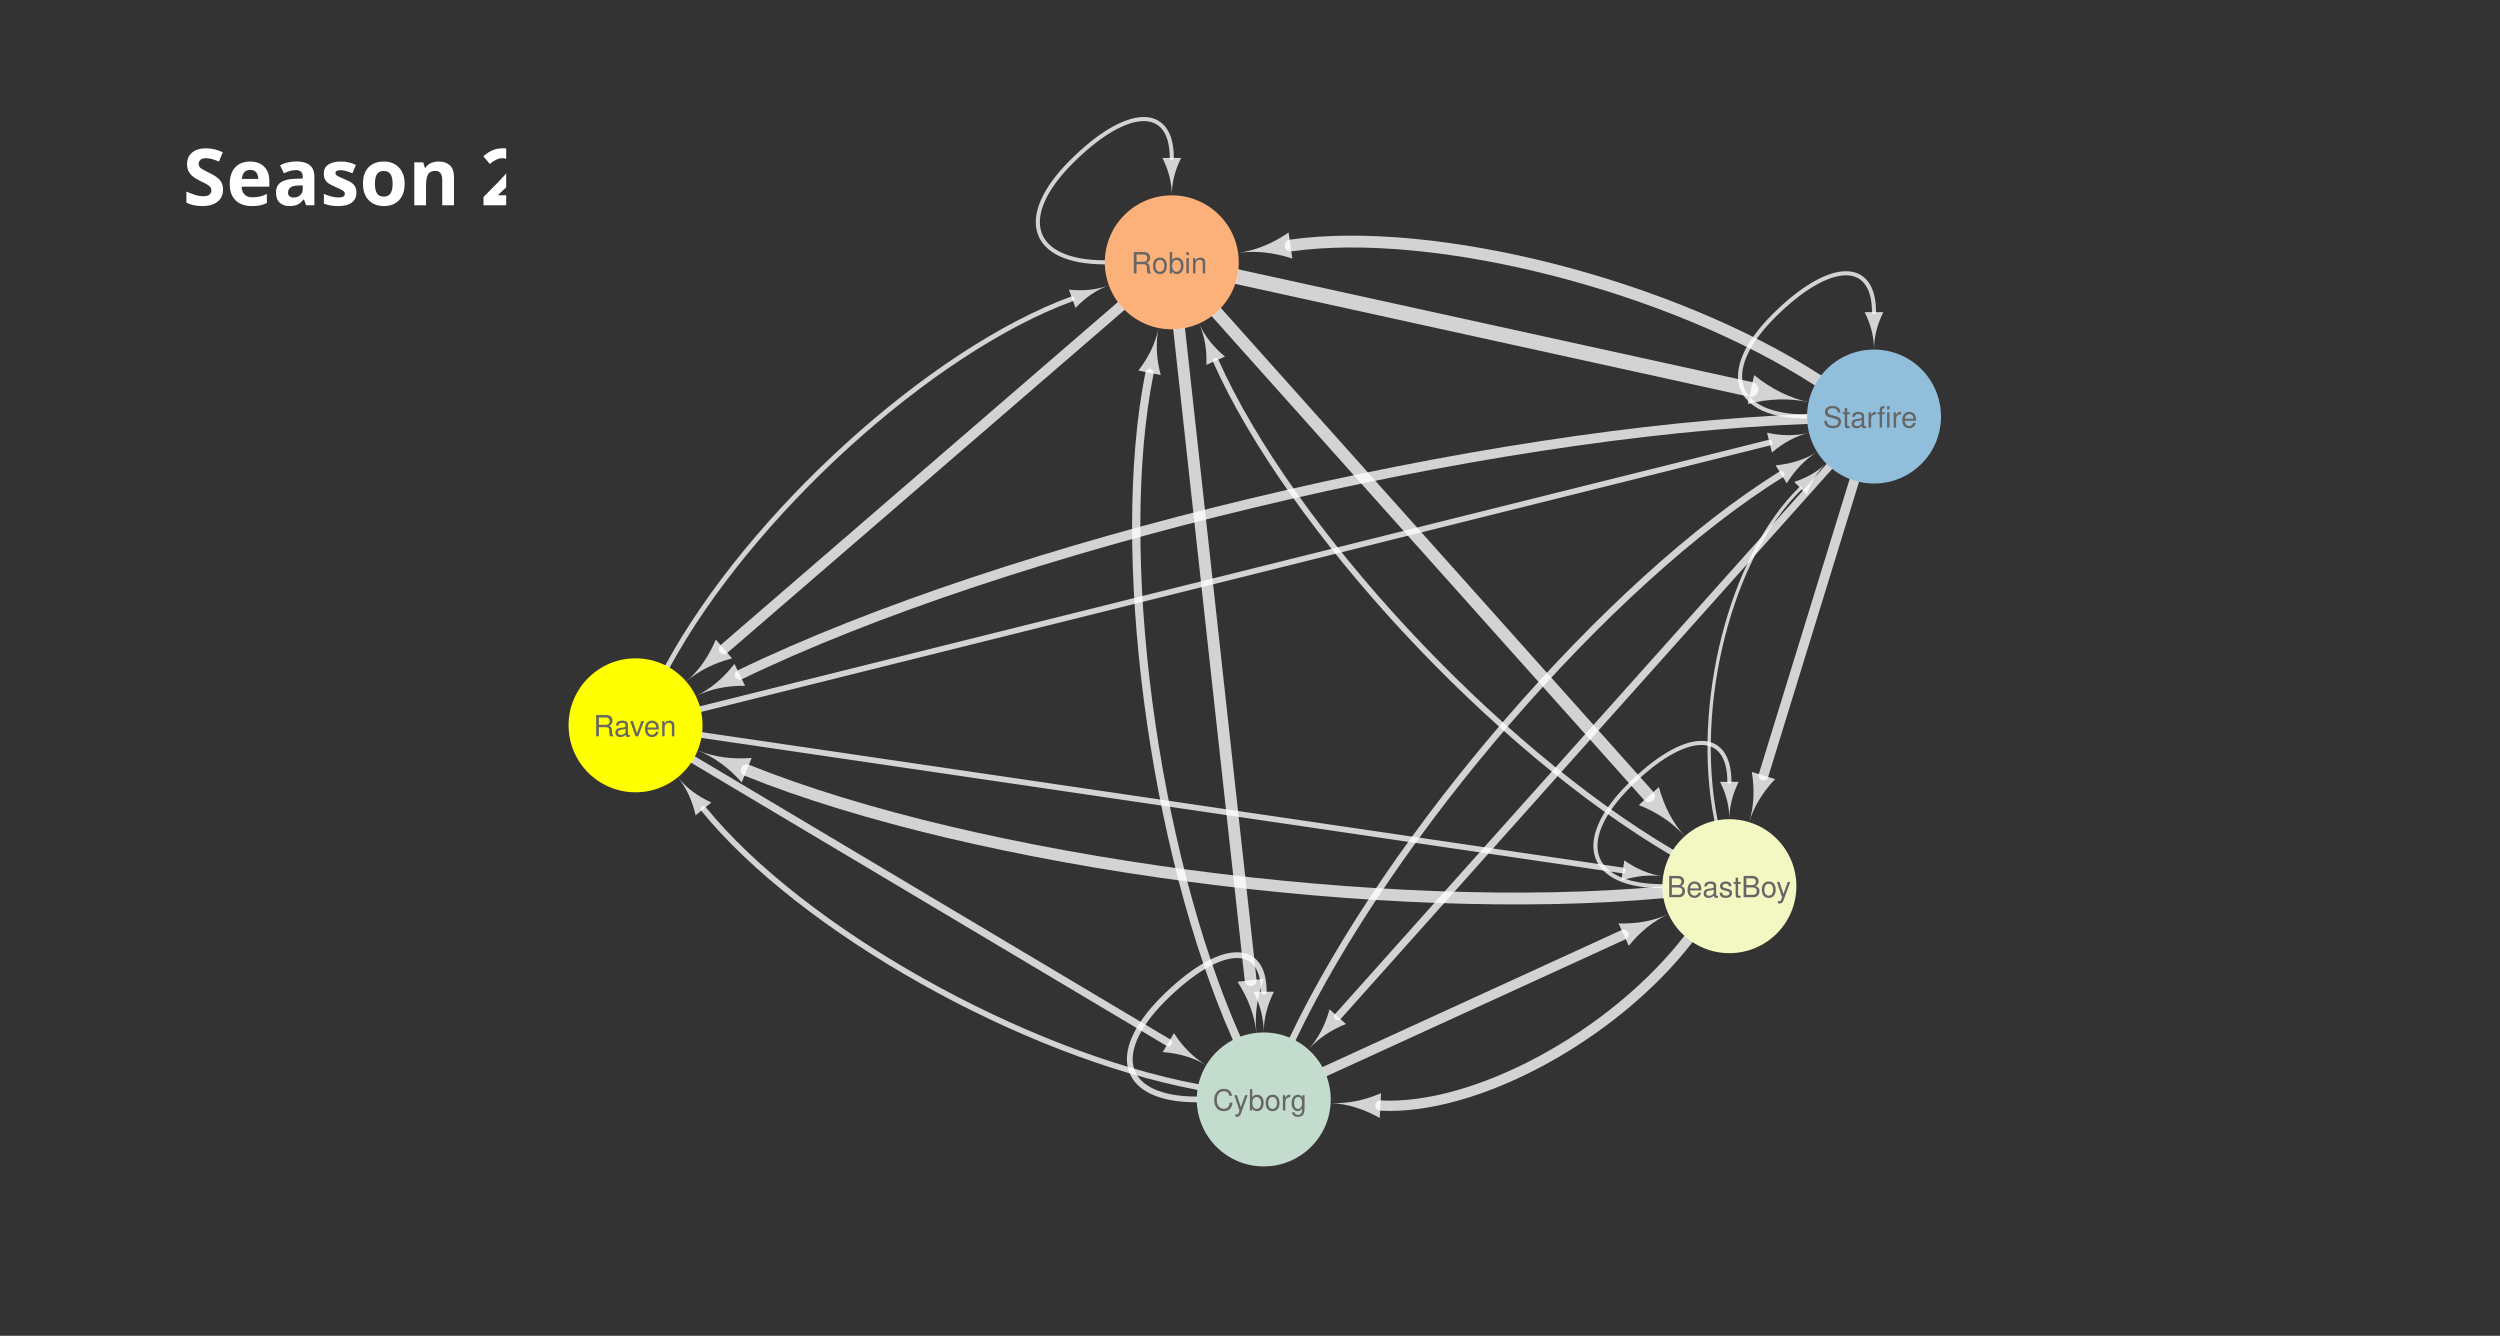
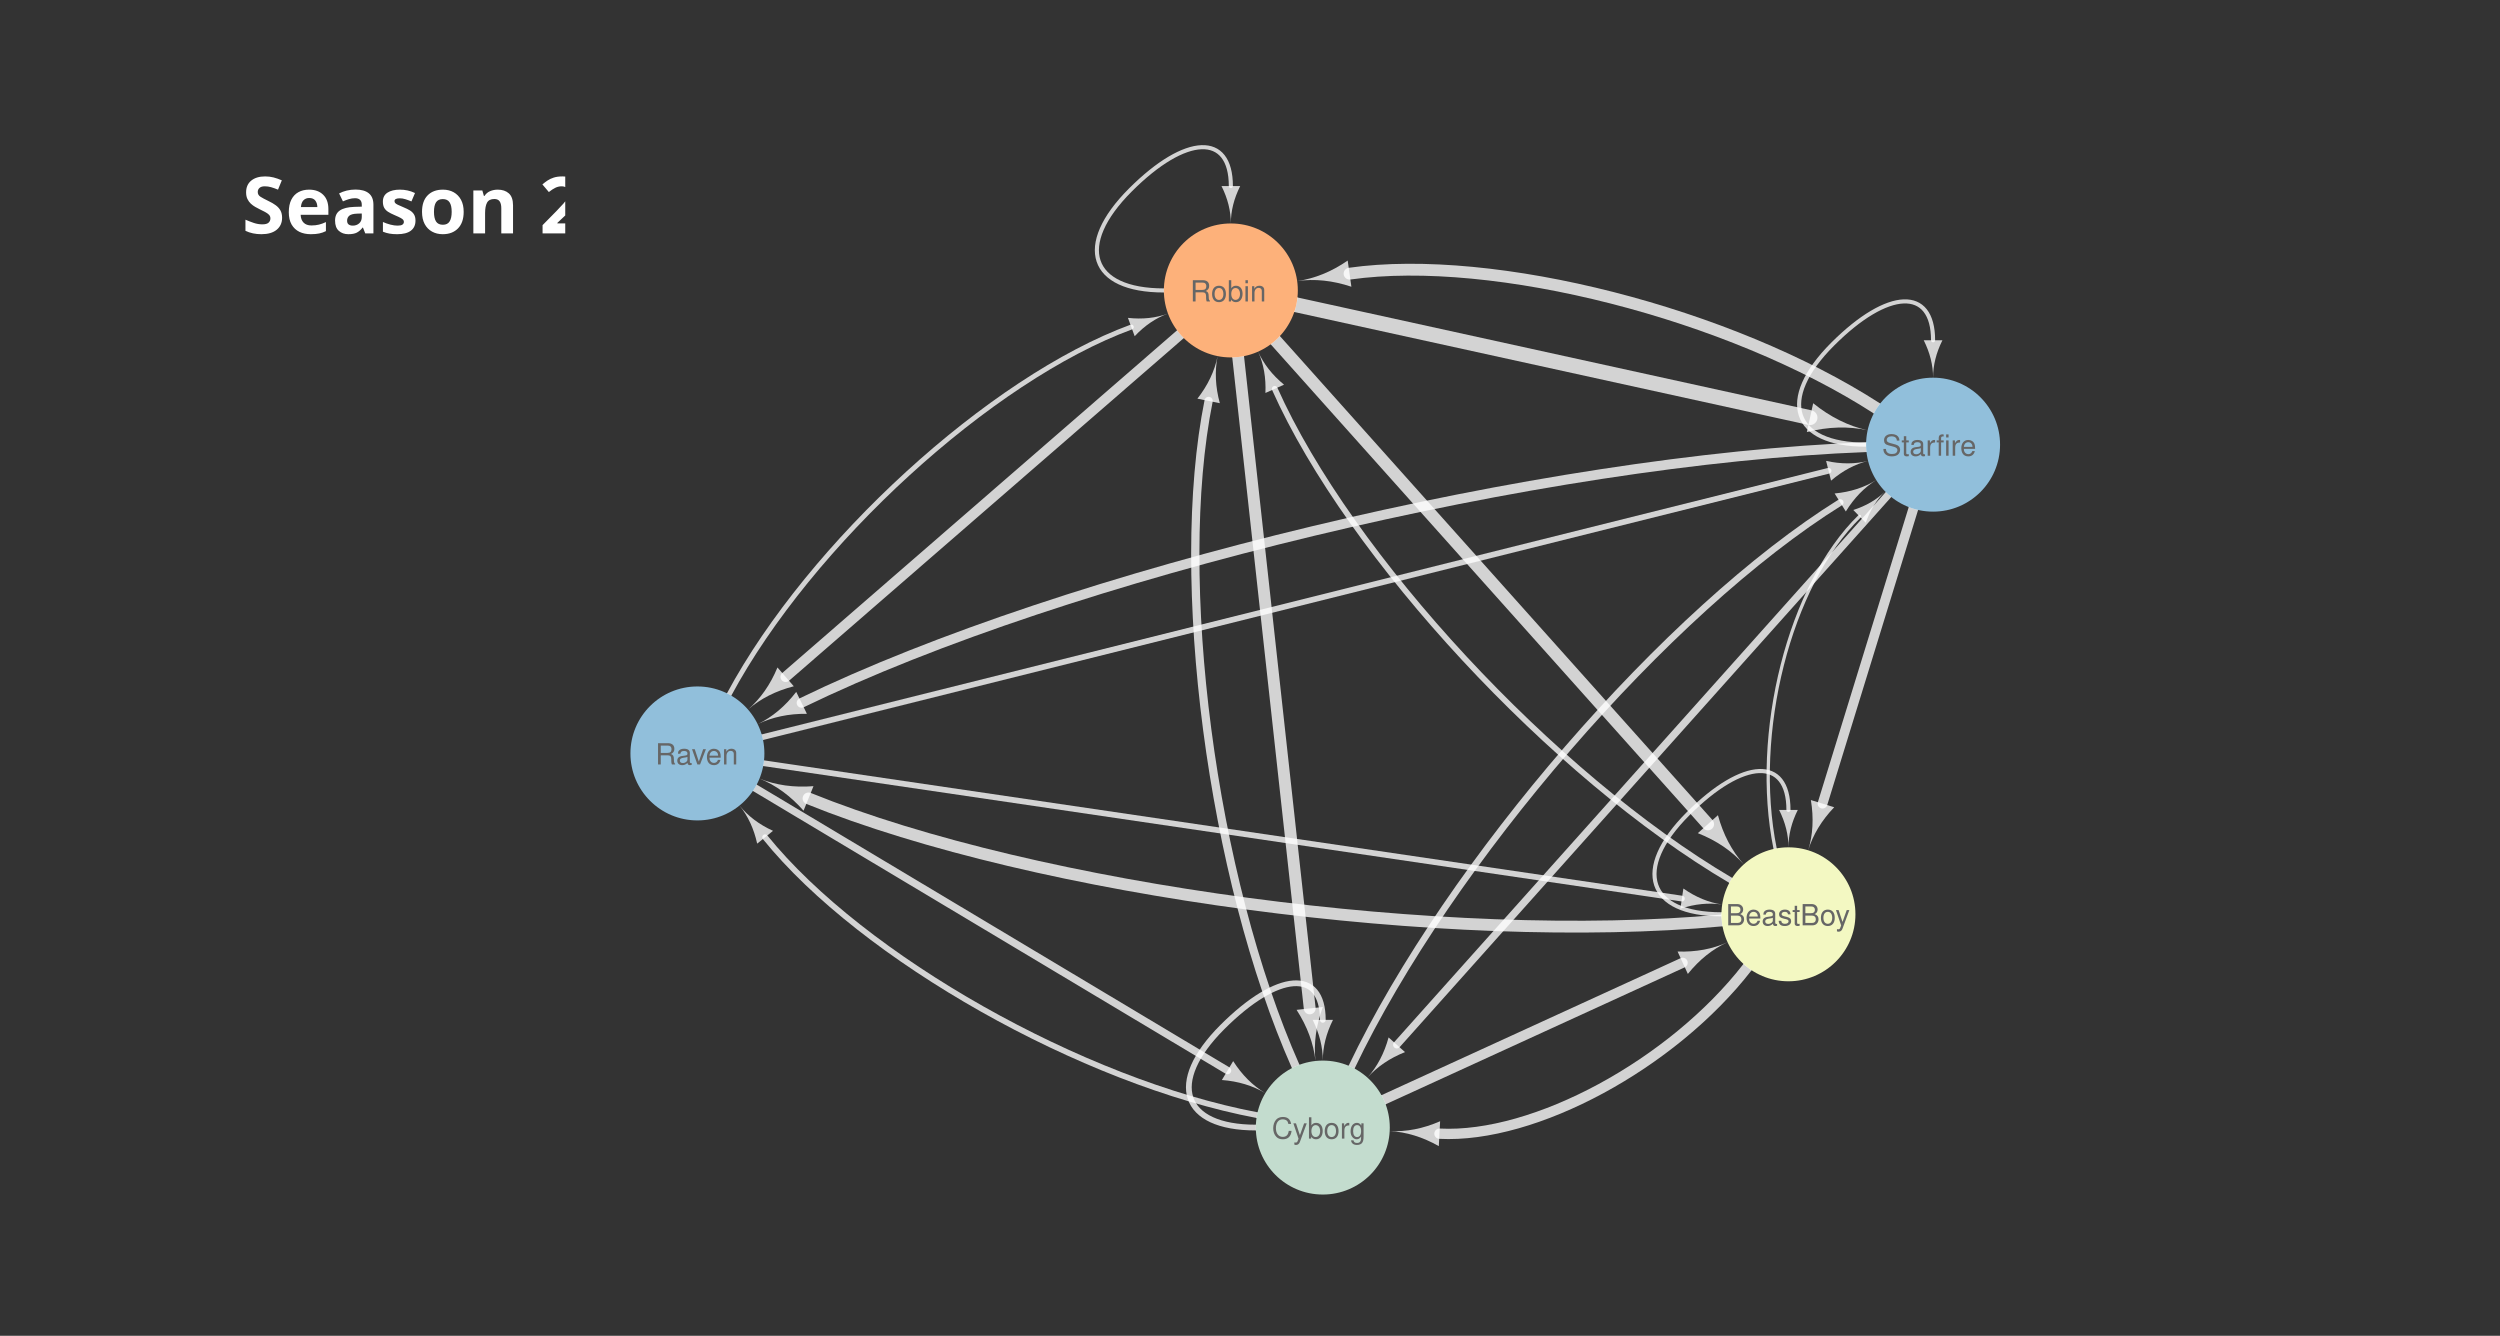
<svg xmlns="http://www.w3.org/2000/svg" version="1.1" baseProfile="full" x="0px" y="0px" width="889px" height="475px" viewBox="0 0 889 475">
  <g stroke-linejoin="miter" stroke-dashoffset="0" stroke-dasharray="none" stroke-width="1" stroke-miterlimit="10" stroke-linecap="square">
    <g fill-opacity="1" fill-rule="nonzero" stroke="none" fill="#333333">
      <path d="M 0 0 L 889 0 L 889 475 L 0 475 L 0 0 z" />
    </g>
-     <g transform="matrix(0.8661003, 0, 0, 0.8661003, 467.921, 201.9746)">
+     <g transform="matrix(0.8661003, 0, 0, 0.8661003, 488.921, 211.9746)">
      <g stroke-linejoin="round" stroke-width="2.364" stroke-linecap="round" fill="none" stroke-opacity="0.784" stroke="#ffffff">
-         <path d="M -48.421 213.122 C -120.262 199.61 -211.151 148.48 -251.428 98.921" />
-       </g>
-     </g>
-     <g transform="matrix(2.011871, 0.3783918, -0.3783918, 2.011871, 425.9836, 386.5594)">
-       <g fill-opacity="0.784" fill-rule="nonzero" stroke="none" fill="#ffffff">
-         <path d="M -0 0.5 C 0.276 0.5 0.5 0.276 0.5 0 C 0.5 -0.276 0.276 -0.5 0 -0.5 z" />
-       </g>
-     </g>
-     <g transform="matrix(-4.568513, -5.621438, 5.621438, -4.568513, 241.0217, 276.4069)">
-       <g fill-opacity="0.784" fill-rule="nonzero" stroke="none" fill="#ffffff">
-         <path d="M -2 -0.5 Q -1 0 0 0 Q -1 0 -2 0.5 z" />
-       </g>
-     </g>
-     <g transform="matrix(0.8661003, 0, 0, 0.8661003, 467.921, 201.9746)">
+         <path d="M -48.416 213.097 C -119.993 199.568 -210.414 148.488 -250.378 99.005" />
+       </g>
+     </g>
+     <g transform="matrix(2.011528, 0.3802114, -0.3802114, 2.011528, 446.9876, 396.5383)">
+       <g fill-opacity="0.784" fill-rule="nonzero" stroke="none" fill="#ffffff">
+         <path d="M -0 0.5 C 0.276 0.5 0.5 0.276 0.5 0 C 0.5 -0.276 0.276 -0.5 0 -0.5 z" />
+       </g>
+     </g>
+     <g transform="matrix(-4.551377, -5.635321, 5.635321, -4.551377, 262.9654, 286.4526)">
+       <g fill-opacity="0.784" fill-rule="nonzero" stroke="none" fill="#ffffff">
+         <path d="M -2 -0.5 Q -1 0 0 0 Q -1 0 -2 0.5 z" />
+       </g>
+     </g>
+     <g transform="matrix(0.8661003, 0, 0, 0.8661003, 488.921, 211.9746)">
      <g stroke-linejoin="round" stroke-width="4.126" stroke-linecap="round" fill="none" stroke-opacity="0.784" stroke="#ffffff">
        <path d="M 3.608 206.754 L 126.373 150.529" />
      </g>
    </g>
-     <g transform="matrix(-3.248724, 1.487874, -1.487874, -3.248724, 471.0456, 381.0443)">
-       <g fill-opacity="0.784" fill-rule="nonzero" stroke="none" fill="#ffffff">
-         <path d="M -0 0.5 C 0.276 0.5 0.5 0.276 0.5 0 C 0.5 -0.276 0.276 -0.5 0 -0.5 z" />
-       </g>
-     </g>
-     <g transform="matrix(7.97339, -3.651712, 3.651712, 7.97339, 593.3196, 325.0444)">
-       <g fill-opacity="0.784" fill-rule="nonzero" stroke="none" fill="#ffffff">
-         <path d="M -2 -0.5 Q -1 0 0 0 Q -1 0 -2 0.5 z" />
-       </g>
-     </g>
-     <g transform="matrix(0.8661003, 0, 0, 0.8661003, 467.921, 201.9746)">
+     <g transform="matrix(-3.248724, 1.487874, -1.487874, -3.248724, 492.0456, 391.0443)">
+       <g fill-opacity="0.784" fill-rule="nonzero" stroke="none" fill="#ffffff">
+         <path d="M -0 0.5 C 0.276 0.5 0.5 0.276 0.5 0 C 0.5 -0.276 0.276 -0.5 0 -0.5 z" />
+       </g>
+     </g>
+     <g transform="matrix(7.97339, -3.651712, 3.651712, 7.97339, 614.3196, 335.0444)">
+       <g fill-opacity="0.784" fill-rule="nonzero" stroke="none" fill="#ffffff">
+         <path d="M -2 -0.5 Q -1 0 0 0 Q -1 0 -2 0.5 z" />
+       </g>
+     </g>
+     <g transform="matrix(0.8661003, 0, 0, 0.8661003, 488.921, 211.9746)">
      <g stroke-linejoin="round" stroke-width="2.364" stroke-linecap="round" fill="none" stroke-opacity="0.784" stroke="#ffffff">
        <path d="M -48.895 218.205 C -79.27 218.205 -85.427 199.737 -62.645 176.955 C -39.863 154.173 -21.395 152.84 -21.395 173.978" />
      </g>
    </g>
-     <g transform="matrix(2.047146, 0, 0, 2.047146, 425.5732, 390.9619)">
-       <g fill-opacity="0.784" fill-rule="nonzero" stroke="none" fill="#ffffff">
-         <path d="M -0 0.5 C 0.276 0.5 0.5 0.276 0.5 0 C 0.5 -0.276 0.276 -0.5 0 -0.5 z" />
-       </g>
-     </g>
-     <g transform="matrix(0, 7.243747, -7.243747, 0, 449.3909, 367.1441)">
-       <g fill-opacity="0.784" fill-rule="nonzero" stroke="none" fill="#ffffff">
-         <path d="M -2 -0.5 Q -1 0 0 0 Q -1 0 -2 0.5 z" />
-       </g>
-     </g>
-     <g transform="matrix(0.8661003, 0, 0, 0.8661003, 467.921, 201.9746)">
+     <g transform="matrix(2.047146, 0, 0, 2.047146, 446.5732, 400.9619)">
+       <g fill-opacity="0.784" fill-rule="nonzero" stroke="none" fill="#ffffff">
+         <path d="M -0 0.5 C 0.276 0.5 0.5 0.276 0.5 0 C 0.5 -0.276 0.276 -0.5 0 -0.5 z" />
+       </g>
+     </g>
+     <g transform="matrix(0, 7.243747, -7.243747, 0, 470.3909, 377.1441)">
+       <g fill-opacity="0.784" fill-rule="nonzero" stroke="none" fill="#ffffff">
+         <path d="M -2 -0.5 Q -1 0 0 0 Q -1 0 -2 0.5 z" />
+       </g>
+     </g>
+     <g transform="matrix(0.8661003, 0, 0, 0.8661003, 488.921, 211.9746)">
      <g stroke-linejoin="round" stroke-width="2.705" stroke-linecap="round" fill="none" stroke-opacity="0.784" stroke="#ffffff">
        <path d="M -9.565 193.379 C 30.443 109.424 120.259 5.633 191.044 -38.442" />
      </g>
    </g>
-     <g transform="matrix(-1.007667, 2.114588, -2.114588, -1.007667, 459.6369, 369.4606)">
-       <g fill-opacity="0.784" fill-rule="nonzero" stroke="none" fill="#ffffff">
-         <path d="M -0 0.5 C 0.276 0.5 0.5 0.276 0.5 0 C 0.5 -0.276 0.276 -0.5 0 -0.5 z" />
-       </g>
-     </g>
-     <g transform="matrix(6.399778, -3.98491, 3.98491, 6.399778, 646.184, 160.7099)">
-       <g fill-opacity="0.784" fill-rule="nonzero" stroke="none" fill="#ffffff">
-         <path d="M -2 -0.5 Q -1 0 0 0 Q -1 0 -2 0.5 z" />
-       </g>
-     </g>
-     <g transform="matrix(0.8661003, 0, 0, 0.8661003, 467.921, 201.9746)">
+     <g transform="matrix(-1.007667, 2.114588, -2.114588, -1.007667, 480.6369, 379.4606)">
+       <g fill-opacity="0.784" fill-rule="nonzero" stroke="none" fill="#ffffff">
+         <path d="M -0 0.5 C 0.276 0.5 0.5 0.276 0.5 0 C 0.5 -0.276 0.276 -0.5 0 -0.5 z" />
+       </g>
+     </g>
+     <g transform="matrix(6.399778, -3.98491, 3.98491, 6.399778, 667.184, 170.7099)">
+       <g fill-opacity="0.784" fill-rule="nonzero" stroke="none" fill="#ffffff">
+         <path d="M -2 -0.5 Q -1 0 0 0 Q -1 0 -2 0.5 z" />
+       </g>
+     </g>
+     <g transform="matrix(0.8661003, 0, 0, 0.8661003, 488.921, 211.9746)">
      <g stroke-linejoin="round" stroke-width="3.386" stroke-linecap="round" fill="none" stroke-opacity="0.784" stroke="#ffffff">
        <path d="M -32.543 193.066 C -67.006 115.356 -83.007 -6.959 -68.281 -80.133" />
      </g>
    </g>
-     <g transform="matrix(1.189025, 2.681101, -2.681101, 1.189025, 439.7351, 369.1892)">
-       <g fill-opacity="0.784" fill-rule="nonzero" stroke="none" fill="#ffffff">
-         <path d="M -0 0.5 C 0.276 0.5 0.5 0.276 0.5 0 C 0.5 -0.276 0.276 -0.5 0 -0.5 z" />
-       </g>
-     </g>
-     <g transform="matrix(1.603876, -7.969748, 7.969748, 1.603876, 411.9908, 116.6318)">
-       <g fill-opacity="0.784" fill-rule="nonzero" stroke="none" fill="#ffffff">
-         <path d="M -2 -0.5 Q -1 0 0 0 Q -1 0 -2 0.5 z" />
-       </g>
-     </g>
-     <g transform="matrix(0.8661003, 0, 0, 0.8661003, 467.921, 201.9746)">
+     <g transform="matrix(1.189025, 2.681101, -2.681101, 1.189025, 460.7351, 379.1892)">
+       <g fill-opacity="0.784" fill-rule="nonzero" stroke="none" fill="#ffffff">
+         <path d="M -0 0.5 C 0.276 0.5 0.5 0.276 0.5 0 C 0.5 -0.276 0.276 -0.5 0 -0.5 z" />
+       </g>
+     </g>
+     <g transform="matrix(1.603876, -7.969748, 7.969748, 1.603876, 432.9908, 126.6318)">
+       <g fill-opacity="0.784" fill-rule="nonzero" stroke="none" fill="#ffffff">
+         <path d="M -2 -0.5 Q -1 0 0 0 Q -1 0 -2 0.5 z" />
+       </g>
+     </g>
+     <g transform="matrix(0.8661003, 0, 0, 0.8661003, 488.921, 211.9746)">
      <g stroke-linejoin="round" stroke-width="4.23" stroke-linecap="round" fill="none" stroke-opacity="0.784" stroke="#ffffff">
        <path d="M 152.941 152.381 C 122.1 192.173 65.49 222.77 26.5 220.721" />
      </g>
    </g>
-     <g transform="matrix(2.244539, -2.895922, 2.895922, 2.244539, 600.3834, 333.9521)">
-       <g fill-opacity="0.784" fill-rule="nonzero" stroke="none" fill="#ffffff">
-         <path d="M -0 0.5 C 0.276 0.5 0.5 0.276 0.5 0 C 0.5 -0.276 0.276 -0.5 0 -0.5 z" />
-       </g>
-     </g>
-     <g transform="matrix(-8.84832, -0.4648813, 0.4648813, -8.84832, 473.1759, 392.2115)">
-       <g fill-opacity="0.784" fill-rule="nonzero" stroke="none" fill="#ffffff">
-         <path d="M -2 -0.5 Q -1 0 0 0 Q -1 0 -2 0.5 z" />
-       </g>
-     </g>
-     <g transform="matrix(0.8661003, 0, 0, 0.8661003, 467.921, 201.9746)">
+     <g transform="matrix(2.244539, -2.895922, 2.895922, 2.244539, 621.3834, 343.9521)">
+       <g fill-opacity="0.784" fill-rule="nonzero" stroke="none" fill="#ffffff">
+         <path d="M -0 0.5 C 0.276 0.5 0.5 0.276 0.5 0 C 0.5 -0.276 0.276 -0.5 0 -0.5 z" />
+       </g>
+     </g>
+     <g transform="matrix(-8.84832, -0.4648813, 0.4648813, -8.84832, 494.1759, 402.2115)">
+       <g fill-opacity="0.784" fill-rule="nonzero" stroke="none" fill="#ffffff">
+         <path d="M -2 -0.5 Q -1 0 0 0 Q -1 0 -2 0.5 z" />
+       </g>
+     </g>
+     <g transform="matrix(0.8661003, 0, 0, 0.8661003, 488.921, 211.9746)">
      <g stroke-linejoin="round" stroke-width="3.045" stroke-linecap="round" fill="none" stroke-opacity="0.784" stroke="#ffffff">
        <path d="M 210.843 -41.675 L 8.984 184.21" />
      </g>
    </g>
-     <g transform="matrix(1.757581, -1.966776, 1.966776, 1.757581, 650.5319, 165.8802)">
-       <g fill-opacity="0.784" fill-rule="nonzero" stroke="none" fill="#ffffff">
-         <path d="M -0 0.5 C 0.276 0.5 0.5 0.276 0.5 0 C 0.5 -0.276 0.276 -0.5 0 -0.5 z" />
-       </g>
-     </g>
-     <g transform="matrix(-5.220278, 5.841617, -5.841617, -5.220278, 465.2616, 373.2022)">
-       <g fill-opacity="0.784" fill-rule="nonzero" stroke="none" fill="#ffffff">
-         <path d="M -2 -0.5 Q -1 0 0 0 Q -1 0 -2 0.5 z" />
-       </g>
-     </g>
-     <g transform="matrix(0.8661003, 0, 0, 0.8661003, 467.921, 201.9746)">
+     <g transform="matrix(1.757581, -1.966776, 1.966776, 1.757581, 671.5319, 175.8802)">
+       <g fill-opacity="0.784" fill-rule="nonzero" stroke="none" fill="#ffffff">
+         <path d="M -0 0.5 C 0.276 0.5 0.5 0.276 0.5 0 C 0.5 -0.276 0.276 -0.5 0 -0.5 z" />
+       </g>
+     </g>
+     <g transform="matrix(-5.220278, 5.841617, -5.841617, -5.220278, 486.2616, 383.2022)">
+       <g fill-opacity="0.784" fill-rule="nonzero" stroke="none" fill="#ffffff">
+         <path d="M -2 -0.5 Q -1 0 0 0 Q -1 0 -2 0.5 z" />
+       </g>
+     </g>
+     <g transform="matrix(0.8661003, 0, 0, 0.8661003, 488.921, 211.9746)">
      <g stroke-linejoin="round" stroke-width="3.045" stroke-linecap="round" fill="none" stroke-opacity="0.784" stroke="#ffffff">
-         <path d="M -255.694 78.67 L -60.566 194.877" />
-       </g>
-     </g>
-     <g transform="matrix(-2.266227, -1.349634, 1.349634, -2.266227, 246.464, 270.1104)">
-       <g fill-opacity="0.784" fill-rule="nonzero" stroke="none" fill="#ffffff">
-         <path d="M -0 0.5 C 0.276 0.5 0.5 0.276 0.5 0 C 0.5 -0.276 0.276 -0.5 0 -0.5 z" />
-       </g>
-     </g>
-     <g transform="matrix(6.731033, 4.008613, -4.008613, 6.731033, 428.9272, 378.7749)">
-       <g fill-opacity="0.784" fill-rule="nonzero" stroke="none" fill="#ffffff">
-         <path d="M -2 -0.5 Q -1 0 0 0 Q -1 0 -2 0.5 z" />
-       </g>
-     </g>
-     <g transform="matrix(0.8661003, 0, 0, 0.8661003, 467.921, 201.9746)">
+         <path d="M -254.568 78.716 L -60.519 194.8" />
+       </g>
+     </g>
+     <g transform="matrix(-2.263558, -1.354106, 1.354106, -2.263558, 268.4399, 280.1507)">
+       <g fill-opacity="0.784" fill-rule="nonzero" stroke="none" fill="#ffffff">
+         <path d="M -0 0.5 C 0.276 0.5 0.5 0.276 0.5 0 C 0.5 -0.276 0.276 -0.5 0 -0.5 z" />
+       </g>
+     </g>
+     <g transform="matrix(6.723105, 4.021896, -4.021896, 6.723105, 449.9513, 388.7345)">
+       <g fill-opacity="0.784" fill-rule="nonzero" stroke="none" fill="#ffffff">
+         <path d="M -2 -0.5 Q -1 0 0 0 Q -1 0 -2 0.5 z" />
+       </g>
+     </g>
+     <g transform="matrix(0.8661003, 0, 0, 0.8661003, 488.921, 211.9746)">
      <g stroke-linejoin="round" stroke-width="4.859" stroke-linecap="round" fill="none" stroke-opacity="0.784" stroke="#ffffff">
        <path d="M -56.149 -98.161 L -26.769 169.282" />
      </g>
    </g>
-     <g transform="matrix(-0.4595054, -4.182905, 4.182905, -0.4595054, 419.2907, 116.9575)">
-       <g fill-opacity="0.784" fill-rule="nonzero" stroke="none" fill="#ffffff">
-         <path d="M -0 0.5 C 0.276 0.5 0.5 0.276 0.5 0 C 0.5 -0.276 0.276 -0.5 0 -0.5 z" />
-       </g>
-     </g>
-     <g transform="matrix(1.026955, 9.348432, -9.348432, 1.026955, 446.7901, 367.2866)">
-       <g fill-opacity="0.784" fill-rule="nonzero" stroke="none" fill="#ffffff">
-         <path d="M -2 -0.5 Q -1 0 0 0 Q -1 0 -2 0.5 z" />
-       </g>
-     </g>
-     <g transform="matrix(0.8661003, 0, 0, 0.8661003, 467.921, 201.9746)">
+     <g transform="matrix(-0.4595054, -4.182905, 4.182905, -0.4595054, 440.2907, 126.9575)">
+       <g fill-opacity="0.784" fill-rule="nonzero" stroke="none" fill="#ffffff">
+         <path d="M -0 0.5 C 0.276 0.5 0.5 0.276 0.5 0 C 0.5 -0.276 0.276 -0.5 0 -0.5 z" />
+       </g>
+     </g>
+     <g transform="matrix(1.026955, 9.348432, -9.348432, 1.026955, 467.7901, 377.2866)">
+       <g fill-opacity="0.784" fill-rule="nonzero" stroke="none" fill="#ffffff">
+         <path d="M -2 -0.5 Q -1 0 0 0 Q -1 0 -2 0.5 z" />
+       </g>
+     </g>
+     <g transform="matrix(0.8661003, 0, 0, 0.8661003, 488.921, 211.9746)">
      <g stroke-linejoin="round" stroke-width="1.682" stroke-linecap="round" fill="none" stroke-opacity="0.784" stroke="#ffffff">
        <path d="M 201.667 -62.18 C 171.291 -62.18 165.135 -80.648 187.917 -103.43 C 210.699 -126.212 229.167 -126.934 229.167 -105.044" />
      </g>
    </g>
-     <g transform="matrix(1.456623, 0, 0, 1.456623, 642.5849, 148.1205)">
-       <g fill-opacity="0.784" fill-rule="nonzero" stroke="none" fill="#ffffff">
-         <path d="M -0 0.5 C 0.276 0.5 0.5 0.276 0.5 0 C 0.5 -0.276 0.276 -0.5 0 -0.5 z" />
-       </g>
-     </g>
-     <g transform="matrix(0, 6.653225, -6.653225, 0, 666.4026, 124.3028)">
-       <g fill-opacity="0.784" fill-rule="nonzero" stroke="none" fill="#ffffff">
-         <path d="M -2 -0.5 Q -1 0 0 0 Q -1 0 -2 0.5 z" />
-       </g>
-     </g>
-     <g transform="matrix(0.8661003, 0, 0, 0.8661003, 467.921, 201.9746)">
+     <g transform="matrix(1.456623, 0, 0, 1.456623, 663.5849, 158.1205)">
+       <g fill-opacity="0.784" fill-rule="nonzero" stroke="none" fill="#ffffff">
+         <path d="M -0 0.5 C 0.276 0.5 0.5 0.276 0.5 0 C 0.5 -0.276 0.276 -0.5 0 -0.5 z" />
+       </g>
+     </g>
+     <g transform="matrix(0, 6.653225, -6.653225, 0, 687.4026, 134.3028)">
+       <g fill-opacity="0.784" fill-rule="nonzero" stroke="none" fill="#ffffff">
+         <path d="M -2 -0.5 Q -1 0 0 0 Q -1 0 -2 0.5 z" />
+       </g>
+     </g>
+     <g transform="matrix(0.8661003, 0, 0, 0.8661003, 488.921, 211.9746)">
      <g stroke-linejoin="round" stroke-width="4.021" stroke-linecap="round" fill="none" stroke-opacity="0.784" stroke="#ffffff">
        <path d="M 221.074 -35.898 L 183.78 85.209" />
      </g>
    </g>
-     <g transform="matrix(1.024926, -3.328304, 3.328304, 1.024926, 659.393, 170.8834)">
-       <g fill-opacity="0.784" fill-rule="nonzero" stroke="none" fill="#ffffff">
-         <path d="M -0 0.5 C 0.276 0.5 0.5 0.276 0.5 0 C 0.5 -0.276 0.276 -0.5 0 -0.5 z" />
-       </g>
-     </g>
-     <g transform="matrix(-2.554307, 8.294758, -8.294758, -2.554307, 621.984, 292.3639)">
-       <g fill-opacity="0.784" fill-rule="nonzero" stroke="none" fill="#ffffff">
-         <path d="M -2 -0.5 Q -1 0 0 0 Q -1 0 -2 0.5 z" />
-       </g>
-     </g>
-     <g transform="matrix(0.8661003, 0, 0, 0.8661003, 467.921, 201.9746)">
+     <g transform="matrix(1.024926, -3.328304, 3.328304, 1.024926, 680.393, 180.8834)">
+       <g fill-opacity="0.784" fill-rule="nonzero" stroke="none" fill="#ffffff">
+         <path d="M -0 0.5 C 0.276 0.5 0.5 0.276 0.5 0 C 0.5 -0.276 0.276 -0.5 0 -0.5 z" />
+       </g>
+     </g>
+     <g transform="matrix(-2.554307, 8.294758, -8.294758, -2.554307, 642.984, 302.3639)">
+       <g fill-opacity="0.784" fill-rule="nonzero" stroke="none" fill="#ffffff">
+         <path d="M -2 -0.5 Q -1 0 0 0 Q -1 0 -2 0.5 z" />
+       </g>
+     </g>
+     <g transform="matrix(0.8661003, 0, 0, 0.8661003, 488.921, 211.9746)">
      <g stroke-linejoin="round" stroke-width="4.021" stroke-linecap="round" fill="none" stroke-opacity="0.784" stroke="#ffffff">
-         <path d="M 201.686 -61.151 C 69.1 -56.184 -127.1 -9.166 -236.539 43.866" />
-       </g>
-     </g>
-     <g transform="matrix(3.480098, -0.1303708, 0.1303708, 3.480098, 642.6016, 149.0121)">
-       <g fill-opacity="0.784" fill-rule="nonzero" stroke="none" fill="#ffffff">
-         <path d="M -0 0.5 C 0.276 0.5 0.5 0.276 0.5 0 C 0.5 -0.276 0.276 -0.5 0 -0.5 z" />
-       </g>
-     </g>
-     <g transform="matrix(-7.810419, 3.784818, -3.784818, -7.810419, 247.434, 247.5369)">
-       <g fill-opacity="0.784" fill-rule="nonzero" stroke="none" fill="#ffffff">
-         <path d="M -2 -0.5 Q -1 0 0 0 Q -1 0 -2 0.5 z" />
-       </g>
-     </g>
-     <g transform="matrix(0.8661003, 0, 0, 0.8661003, 467.921, 201.9746)">
+         <path d="M 201.686 -61.148 C 69.403 -56.178 -126.289 -9.18 -235.404 43.825" />
+       </g>
+     </g>
+     <g transform="matrix(3.480085, -0.130731, 0.130731, 3.480085, 663.6017, 159.0146)">
+       <g fill-opacity="0.784" fill-rule="nonzero" stroke="none" fill="#ffffff">
+         <path d="M -0 0.5 C 0.276 0.5 0.5 0.276 0.5 0 C 0.5 -0.276 0.276 -0.5 0 -0.5 z" />
+       </g>
+     </g>
+     <g transform="matrix(-7.806764, 3.792351, -3.792351, -7.806764, 269.424, 257.5162)">
+       <g fill-opacity="0.784" fill-rule="nonzero" stroke="none" fill="#ffffff">
+         <path d="M -2 -0.5 Q -1 0 0 0 Q -1 0 -2 0.5 z" />
+       </g>
+     </g>
+     <g transform="matrix(0.8661003, 0, 0, 0.8661003, 488.921, 211.9746)">
      <g stroke-linejoin="round" stroke-width="4.859" stroke-linecap="round" fill="none" stroke-opacity="0.784" stroke="#ffffff">
        <path d="M 206.058 -77.086 C 145.719 -116.007 48.799 -140.767 -10.419 -132.39" />
      </g>
    </g>
-     <g transform="matrix(3.53623, 2.28099, -2.28099, 3.53623, 646.3875, 135.2101)">
-       <g fill-opacity="0.784" fill-rule="nonzero" stroke="none" fill="#ffffff">
-         <path d="M -0 0.5 C 0.276 0.5 0.5 0.276 0.5 0 C 0.5 -0.276 0.276 -0.5 0 -0.5 z" />
-       </g>
-     </g>
-     <g transform="matrix(-9.31196, 1.317277, -1.317277, -9.31196, 440.2728, 89.94612)">
-       <g fill-opacity="0.784" fill-rule="nonzero" stroke="none" fill="#ffffff">
-         <path d="M -2 -0.5 Q -1 0 0 0 Q -1 0 -2 0.5 z" />
-       </g>
-     </g>
-     <g transform="matrix(0.8661003, 0, 0, 0.8661003, 467.921, 201.9746)">
+     <g transform="matrix(3.53623, 2.28099, -2.28099, 3.53623, 667.3875, 145.2101)">
+       <g fill-opacity="0.784" fill-rule="nonzero" stroke="none" fill="#ffffff">
+         <path d="M -0 0.5 C 0.276 0.5 0.5 0.276 0.5 0 C 0.5 -0.276 0.276 -0.5 0 -0.5 z" />
+       </g>
+     </g>
+     <g transform="matrix(-9.31196, 1.317277, -1.317277, -9.31196, 461.2728, 99.94612)">
+       <g fill-opacity="0.784" fill-rule="nonzero" stroke="none" fill="#ffffff">
+         <path d="M -2 -0.5 Q -1 0 0 0 Q -1 0 -2 0.5 z" />
+       </g>
+     </g>
+     <g transform="matrix(0.8661003, 0, 0, 0.8661003, 488.921, 211.9746)">
      <g stroke-linejoin="round" stroke-width="1.341" stroke-linecap="round" fill="none" stroke-opacity="0.784" stroke="#ffffff">
        <path d="M 164.313 103.696 C 154.703 56.393 170.22 -4.686 198.97 -32.727" />
      </g>
    </g>
-     <g transform="matrix(0.2312077, 1.138114, -1.138114, 0.2312077, 610.2326, 291.7858)">
-       <g fill-opacity="0.784" fill-rule="nonzero" stroke="none" fill="#ffffff">
-         <path d="M -0 0.5 C 0.276 0.5 0.5 0.276 0.5 0 C 0.5 -0.276 0.276 -0.5 0 -0.5 z" />
-       </g>
-     </g>
-     <g transform="matrix(4.55151, -4.439308, 4.439308, 4.55151, 649.3521, 164.7507)">
-       <g fill-opacity="0.784" fill-rule="nonzero" stroke="none" fill="#ffffff">
-         <path d="M -2 -0.5 Q -1 0 0 0 Q -1 0 -2 0.5 z" />
-       </g>
-     </g>
-     <g transform="matrix(0.8661003, 0, 0, 0.8661003, 467.921, 201.9746)">
+     <g transform="matrix(0.2312077, 1.138114, -1.138114, 0.2312077, 631.2326, 301.7858)">
+       <g fill-opacity="0.784" fill-rule="nonzero" stroke="none" fill="#ffffff">
+         <path d="M -0 0.5 C 0.276 0.5 0.5 0.276 0.5 0 C 0.5 -0.276 0.276 -0.5 0 -0.5 z" />
+       </g>
+     </g>
+     <g transform="matrix(4.55151, -4.439308, 4.439308, 4.55151, 670.3521, 174.7507)">
+       <g fill-opacity="0.784" fill-rule="nonzero" stroke="none" fill="#ffffff">
+         <path d="M -2 -0.5 Q -1 0 0 0 Q -1 0 -2 0.5 z" />
+       </g>
+     </g>
+     <g transform="matrix(0.8661003, 0, 0, 0.8661003, 488.921, 211.9746)">
      <g stroke-linejoin="round" stroke-width="2.364" stroke-linecap="round" fill="none" stroke-opacity="0.784" stroke="#ffffff">
-         <path d="M -252.639 57.946 L 186.254 -51.481" />
-       </g>
-     </g>
-     <g transform="matrix(-1.986339, 0.495242, -0.495242, -1.986339, 249.1105, 252.1614)">
-       <g fill-opacity="0.784" fill-rule="nonzero" stroke="none" fill="#ffffff">
-         <path d="M -0 0.5 C 0.276 0.5 0.5 0.276 0.5 0 C 0.5 -0.276 0.276 -0.5 0 -0.5 z" />
-       </g>
-     </g>
-     <g transform="matrix(7.028584, -1.752395, 1.752395, 7.028584, 643.2923, 153.8825)">
-       <g fill-opacity="0.784" fill-rule="nonzero" stroke="none" fill="#ffffff">
-         <path d="M -2 -0.5 Q -1 0 0 0 Q -1 0 -2 0.5 z" />
-       </g>
-     </g>
-     <g transform="matrix(0.8661003, 0, 0, 0.8661003, 467.921, 201.9746)">
+         <path d="M -251.488 57.931 L 186.259 -51.458" />
+       </g>
+     </g>
+     <g transform="matrix(-1.986074, 0.4963029, -0.4963029, -1.986074, 271.1075, 262.1491)">
+       <g fill-opacity="0.784" fill-rule="nonzero" stroke="none" fill="#ffffff">
+         <path d="M -0 0.5 C 0.276 0.5 0.5 0.276 0.5 0 C 0.5 -0.276 0.276 -0.5 0 -0.5 z" />
+       </g>
+     </g>
+     <g transform="matrix(7.027647, -1.756149, 1.756149, 7.027647, 664.2954, 163.8948)">
+       <g fill-opacity="0.784" fill-rule="nonzero" stroke="none" fill="#ffffff">
+         <path d="M -2 -0.5 Q -1 0 0 0 Q -1 0 -2 0.5 z" />
+       </g>
+     </g>
+     <g transform="matrix(0.8661003, 0, 0, 0.8661003, 488.921, 211.9746)">
      <g stroke-linejoin="round" stroke-width="6.115" stroke-linecap="round" fill="none" stroke-opacity="0.784" stroke="#ffffff">
        <path d="M -32.292 -119.598 L 178.641 -73.276" />
      </g>
    </g>
-     <g transform="matrix(-5.17309, -1.13604, 1.13604, -5.17309, 439.9533, 98.39096)">
-       <g fill-opacity="0.784" fill-rule="nonzero" stroke="none" fill="#ffffff">
-         <path d="M -0 0.5 C 0.276 0.5 0.5 0.276 0.5 0 C 0.5 -0.276 0.276 -0.5 0 -0.5 z" />
-       </g>
-     </g>
-     <g transform="matrix(10.24874, 2.250681, -2.250681, 10.24874, 643.1392, 143.0117)">
-       <g fill-opacity="0.784" fill-rule="nonzero" stroke="none" fill="#ffffff">
-         <path d="M -2 -0.5 Q -1 0 0 0 Q -1 0 -2 0.5 z" />
-       </g>
-     </g>
-     <g transform="matrix(0.8661003, 0, 0, 0.8661003, 467.921, 201.9746)">
+     <g transform="matrix(-5.17309, -1.13604, 1.13604, -5.17309, 460.9533, 108.391)">
+       <g fill-opacity="0.784" fill-rule="nonzero" stroke="none" fill="#ffffff">
+         <path d="M -0 0.5 C 0.276 0.5 0.5 0.276 0.5 0 C 0.5 -0.276 0.276 -0.5 0 -0.5 z" />
+       </g>
+     </g>
+     <g transform="matrix(10.24874, 2.250681, -2.250681, 10.24874, 664.1392, 153.0117)">
+       <g fill-opacity="0.784" fill-rule="nonzero" stroke="none" fill="#ffffff">
+         <path d="M -2 -0.5 Q -1 0 0 0 Q -1 0 -2 0.5 z" />
+       </g>
+     </g>
+     <g transform="matrix(0.8661003, 0, 0, 0.8661003, 488.921, 211.9746)">
      <g stroke-linejoin="round" stroke-width="1.682" stroke-linecap="round" fill="none" stroke-opacity="0.784" stroke="#ffffff">
        <path d="M 142.288 130.646 C 111.912 130.646 105.756 112.177 128.538 89.396 C 151.32 66.614 169.788 65.891 169.788 87.782" />
      </g>
    </g>
-     <g transform="matrix(1.456623, 0, 0, 1.456623, 591.1566, 315.1268)">
-       <g fill-opacity="0.784" fill-rule="nonzero" stroke="none" fill="#ffffff">
-         <path d="M -0 0.5 C 0.276 0.5 0.5 0.276 0.5 0 C 0.5 -0.276 0.276 -0.5 0 -0.5 z" />
-       </g>
-     </g>
-     <g transform="matrix(0, 6.653225, -6.653225, 0, 614.9743, 291.309)">
-       <g fill-opacity="0.784" fill-rule="nonzero" stroke="none" fill="#ffffff">
-         <path d="M -2 -0.5 Q -1 0 0 0 Q -1 0 -2 0.5 z" />
-       </g>
-     </g>
-     <g transform="matrix(0.8661003, 0, 0, 0.8661003, 467.921, 201.9746)">
+     <g transform="matrix(1.456623, 0, 0, 1.456623, 612.1566, 325.1268)">
+       <g fill-opacity="0.784" fill-rule="nonzero" stroke="none" fill="#ffffff">
+         <path d="M -0 0.5 C 0.276 0.5 0.5 0.276 0.5 0 C 0.5 -0.276 0.276 -0.5 0 -0.5 z" />
+       </g>
+     </g>
+     <g transform="matrix(0, 6.653225, -6.653225, 0, 635.9743, 301.309)">
+       <g fill-opacity="0.784" fill-rule="nonzero" stroke="none" fill="#ffffff">
+         <path d="M -2 -0.5 Q -1 0 0 0 Q -1 0 -2 0.5 z" />
+       </g>
+     </g>
+     <g transform="matrix(0.8661003, 0, 0, 0.8661003, 488.921, 211.9746)">
      <g stroke-linejoin="round" stroke-width="2.364" stroke-linecap="round" fill="none" stroke-opacity="0.784" stroke="#ffffff">
        <path d="M 146.082 116.707 C 73.307 73.916 -10.514 -16.438 -41.138 -85.104" />
      </g>
    </g>
-     <g transform="matrix(1.764696, 1.03762, -1.03762, 1.764696, 594.4428, 303.0545)">
-       <g fill-opacity="0.784" fill-rule="nonzero" stroke="none" fill="#ffffff">
-         <path d="M -0 0.5 C 0.276 0.5 0.5 0.276 0.5 0 C 0.5 -0.276 0.276 -0.5 0 -0.5 z" />
-       </g>
-     </g>
-     <g transform="matrix(-2.950411, -6.61566, 6.61566, -2.950411, 426.3909, 115.0348)">
-       <g fill-opacity="0.784" fill-rule="nonzero" stroke="none" fill="#ffffff">
-         <path d="M -2 -0.5 Q -1 0 0 0 Q -1 0 -2 0.5 z" />
-       </g>
-     </g>
-     <g transform="matrix(0.8661003, 0, 0, 0.8661003, 467.921, 201.9746)">
+     <g transform="matrix(1.764696, 1.03762, -1.03762, 1.764696, 615.4428, 313.0545)">
+       <g fill-opacity="0.784" fill-rule="nonzero" stroke="none" fill="#ffffff">
+         <path d="M -0 0.5 C 0.276 0.5 0.5 0.276 0.5 0 C 0.5 -0.276 0.276 -0.5 0 -0.5 z" />
+       </g>
+     </g>
+     <g transform="matrix(-2.950411, -6.61566, 6.61566, -2.950411, 447.3909, 125.0348)">
+       <g fill-opacity="0.784" fill-rule="nonzero" stroke="none" fill="#ffffff">
+         <path d="M -2 -0.5 Q -1 0 0 0 Q -1 0 -2 0.5 z" />
+       </g>
+     </g>
+     <g transform="matrix(0.8661003, 0, 0, 0.8661003, 488.921, 211.9746)">
      <g stroke-linejoin="round" stroke-width="4.859" stroke-linecap="round" fill="none" stroke-opacity="0.784" stroke="#ffffff">
-         <path d="M 142.404 133.164 C 29.09 143.587 -139.291 121.139 -233.684 83.026" />
-       </g>
-     </g>
-     <g transform="matrix(4.190379, -0.3854414, 0.3854414, 4.190379, 591.2567, 317.3084)">
-       <g fill-opacity="0.784" fill-rule="nonzero" stroke="none" fill="#ffffff">
-         <path d="M -0 0.5 C 0.276 0.5 0.5 0.276 0.5 0 C 0.5 -0.276 0.276 -0.5 0 -0.5 z" />
-       </g>
-     </g>
-     <g transform="matrix(-8.720621, -3.521162, 3.521162, -8.720621, 248.0856, 266.8409)">
-       <g fill-opacity="0.784" fill-rule="nonzero" stroke="none" fill="#ffffff">
-         <path d="M -2 -0.5 Q -1 0 0 0 Q -1 0 -2 0.5 z" />
-       </g>
-     </g>
-     <g transform="matrix(0.8661003, 0, 0, 0.8661003, 467.921, 201.9746)">
+         <path d="M 142.404 133.17 C 29.398 143.588 -138.474 121.157 -232.547 83.069" />
+       </g>
+     </g>
+     <g transform="matrix(4.190299, -0.3863059, 0.3863059, 4.190299, 612.2571, 327.3133)">
+       <g fill-opacity="0.784" fill-rule="nonzero" stroke="none" fill="#ffffff">
+         <path d="M -0 0.5 C 0.276 0.5 0.5 0.276 0.5 0 C 0.5 -0.276 0.276 -0.5 0 -0.5 z" />
+       </g>
+     </g>
+     <g transform="matrix(-8.717278, -3.52943, 3.52943, -8.717278, 270.0772, 276.8618)">
+       <g fill-opacity="0.784" fill-rule="nonzero" stroke="none" fill="#ffffff">
+         <path d="M -2 -0.5 Q -1 0 0 0 Q -1 0 -2 0.5 z" />
+       </g>
+     </g>
+     <g transform="matrix(0.8661003, 0, 0, 0.8661003, 488.921, 211.9746)">
      <g stroke-linejoin="round" stroke-width="2.364" stroke-linecap="round" fill="none" stroke-opacity="0.784" stroke="#ffffff">
-         <path d="M -252.114 68.6 L 126.031 124.211" />
-       </g>
-     </g>
-     <g transform="matrix(-2.025362, -0.2978544, 0.2978544, -2.025362, 249.5646, 261.3888)">
-       <g fill-opacity="0.784" fill-rule="nonzero" stroke="none" fill="#ffffff">
-         <path d="M -0 0.5 C 0.276 0.5 0.5 0.276 0.5 0 C 0.5 -0.276 0.276 -0.5 0 -0.5 z" />
-       </g>
-     </g>
-     <g transform="matrix(7.166664, 1.053946, -1.053946, 7.166664, 591.41, 311.6614)">
-       <g fill-opacity="0.784" fill-rule="nonzero" stroke="none" fill="#ffffff">
-         <path d="M -2 -0.5 Q -1 0 0 0 Q -1 0 -2 0.5 z" />
-       </g>
-     </g>
-     <g transform="matrix(0.8661003, 0, 0, 0.8661003, 467.921, 201.9746)">
+         <path d="M -250.961 68.61 L 126.034 124.194" />
+       </g>
+     </g>
+     <g transform="matrix(-2.025251, -0.2986058, 0.2986058, -2.025251, 271.5632, 271.3975)">
+       <g fill-opacity="0.784" fill-rule="nonzero" stroke="none" fill="#ffffff">
+         <path d="M -0 0.5 C 0.276 0.5 0.5 0.276 0.5 0 C 0.5 -0.276 0.276 -0.5 0 -0.5 z" />
+       </g>
+     </g>
+     <g transform="matrix(7.166273, 1.056605, -1.056605, 7.166273, 612.4113, 321.6526)">
+       <g fill-opacity="0.784" fill-rule="nonzero" stroke="none" fill="#ffffff">
+         <path d="M -2 -0.5 Q -1 0 0 0 Q -1 0 -2 0.5 z" />
+       </g>
+     </g>
+     <g transform="matrix(0.8661003, 0, 0, 0.8661003, 488.921, 211.9746)">
      <g stroke-linejoin="round" stroke-width="5.068" stroke-linecap="round" fill="none" stroke-opacity="0.784" stroke="#ffffff">
        <path d="M -40.825 -104.993 L 136.71 93.637" />
      </g>
    </g>
-     <g transform="matrix(-2.925158, -3.272725, 3.272725, -2.925158, 432.5622, 111.0404)">
-       <g fill-opacity="0.784" fill-rule="nonzero" stroke="none" fill="#ffffff">
-         <path d="M -0 0.5 C 0.276 0.5 0.5 0.276 0.5 0 C 0.5 -0.276 0.276 -0.5 0 -0.5 z" />
-       </g>
-     </g>
-     <g transform="matrix(6.388206, 7.147253, -7.147253, 6.388206, 599.102, 297.3686)">
-       <g fill-opacity="0.784" fill-rule="nonzero" stroke="none" fill="#ffffff">
-         <path d="M -2 -0.5 Q -1 0 0 0 Q -1 0 -2 0.5 z" />
-       </g>
-     </g>
-     <g transform="matrix(0.8661003, 0, 0, 0.8661003, 467.921, 201.9746)">
+     <g transform="matrix(-2.925158, -3.272725, 3.272725, -2.925158, 453.5622, 121.0404)">
+       <g fill-opacity="0.784" fill-rule="nonzero" stroke="none" fill="#ffffff">
+         <path d="M -0 0.5 C 0.276 0.5 0.5 0.276 0.5 0 C 0.5 -0.276 0.276 -0.5 0 -0.5 z" />
+       </g>
+     </g>
+     <g transform="matrix(6.388206, 7.147253, -7.147253, 6.388206, 620.102, 307.3686)">
+       <g fill-opacity="0.784" fill-rule="nonzero" stroke="none" fill="#ffffff">
+         <path d="M -2 -0.5 Q -1 0 0 0 Q -1 0 -2 0.5 z" />
+       </g>
+     </g>
+     <g transform="matrix(0.8661003, 0, 0, 0.8661003, 488.921, 211.9746)">
      <g stroke-linejoin="round" stroke-width="1.682" stroke-linecap="round" fill="none" stroke-opacity="0.784" stroke="#ffffff">
        <path d="M -86.651 -125.496 C -117.027 -125.496 -123.183 -143.965 -100.401 -166.746 C -77.62 -189.528 -59.151 -190.251 -59.151 -168.36" />
      </g>
    </g>
-     <g transform="matrix(1.456623, 0, 0, 1.456623, 392.8721, 93.28219)">
-       <g fill-opacity="0.784" fill-rule="nonzero" stroke="none" fill="#ffffff">
-         <path d="M -0 0.5 C 0.276 0.5 0.5 0.276 0.5 0 C 0.5 -0.276 0.276 -0.5 0 -0.5 z" />
-       </g>
-     </g>
-     <g transform="matrix(0, 6.653225, -6.653225, 0, 416.6898, 69.46444)">
-       <g fill-opacity="0.784" fill-rule="nonzero" stroke="none" fill="#ffffff">
-         <path d="M -2 -0.5 Q -1 0 0 0 Q -1 0 -2 0.5 z" />
-       </g>
-     </g>
-     <g transform="matrix(0.8661003, 0, 0, 0.8661003, 467.921, 201.9746)">
+     <g transform="matrix(1.456623, 0, 0, 1.456623, 413.8721, 103.2822)">
+       <g fill-opacity="0.784" fill-rule="nonzero" stroke="none" fill="#ffffff">
+         <path d="M -0 0.5 C 0.276 0.5 0.5 0.276 0.5 0 C 0.5 -0.276 0.276 -0.5 0 -0.5 z" />
+       </g>
+     </g>
+     <g transform="matrix(0, 6.653225, -6.653225, 0, 437.6898, 79.46444)">
+       <g fill-opacity="0.784" fill-rule="nonzero" stroke="none" fill="#ffffff">
+         <path d="M -2 -0.5 Q -1 0 0 0 Q -1 0 -2 0.5 z" />
+       </g>
+     </g>
+     <g transform="matrix(0.8661003, 0, 0, 0.8661003, 488.921, 211.9746)">
      <g stroke-linejoin="round" stroke-width="4.23" stroke-linecap="round" fill="none" stroke-opacity="0.784" stroke="#ffffff">
-         <path d="M -79.967 -107.525 L -243.02 33.255" />
-       </g>
-     </g>
-     <g transform="matrix(2.773266, -2.394435, 2.394435, 2.773266, 398.6619, 108.8475)">
-       <g fill-opacity="0.784" fill-rule="nonzero" stroke="none" fill="#ffffff">
-         <path d="M -0 0.5 C 0.276 0.5 0.5 0.276 0.5 0 C 0.5 -0.276 0.276 -0.5 0 -0.5 z" />
-       </g>
-     </g>
-     <g transform="matrix(-6.706635, 5.790503, -5.790503, -6.706635, 244.0282, 242.3581)">
-       <g fill-opacity="0.784" fill-rule="nonzero" stroke="none" fill="#ffffff">
-         <path d="M -2 -0.5 Q -1 0 0 0 Q -1 0 -2 0.5 z" />
-       </g>
-     </g>
-     <g transform="matrix(0.8661003, 0, 0, 0.8661003, 467.921, 201.9746)">
+         <path d="M -79.92 -107.471 L -241.947 33.161" />
+       </g>
+     </g>
+     <g transform="matrix(2.767026, -2.401643, 2.401643, 2.767026, 419.7025, 118.8943)">
+       <g fill-opacity="0.784" fill-rule="nonzero" stroke="none" fill="#ffffff">
+         <path d="M -0 0.5 C 0.276 0.5 0.5 0.276 0.5 0 C 0.5 -0.276 0.276 -0.5 0 -0.5 z" />
+       </g>
+     </g>
+     <g transform="matrix(-6.691546, 5.807933, -5.807933, -6.691546, 265.9876, 252.3112)">
+       <g fill-opacity="0.784" fill-rule="nonzero" stroke="none" fill="#ffffff">
+         <path d="M -2 -0.5 Q -1 0 0 0 Q -1 0 -2 0.5 z" />
+       </g>
+     </g>
+     <g transform="matrix(0.8661003, 0, 0, 0.8661003, 488.921, 211.9746)">
      <g stroke-linejoin="round" stroke-width="2.023" stroke-linecap="round" fill="none" stroke-opacity="0.784" stroke="#ffffff">
-         <path d="M -266.209 40.426 C -232.504 -21.709 -158.11 -89.297 -100.047 -110.537" />
-       </g>
-     </g>
-     <g transform="matrix(-0.8353339, 1.539908, -1.539908, -0.8353339, 237.3571, 236.9876)">
-       <g fill-opacity="0.784" fill-rule="nonzero" stroke="none" fill="#ffffff">
-         <path d="M -0 0.5 C 0.276 0.5 0.5 0.276 0.5 0 C 0.5 -0.276 0.276 -0.5 0 -0.5 z" />
-       </g>
-     </g>
-     <g transform="matrix(6.525595, -2.387063, 2.387063, 6.525595, 394.3217, 101.4645)">
-       <g fill-opacity="0.784" fill-rule="nonzero" stroke="none" fill="#ffffff">
-         <path d="M -2 -0.5 Q -1 0 0 0 Q -1 0 -2 0.5 z" />
-       </g>
-     </g>
-     <g transform="matrix(0.8661003, 0, 0, 0.8661003, 467.921, 201.9746)">
+         <path d="M -265.142 40.379 C -231.767 -21.678 -157.84 -89.216 -100.023 -110.471" />
+       </g>
+     </g>
+     <g transform="matrix(-0.8297888, 1.542903, -1.542903, -0.8297888, 259.2817, 246.9468)">
+       <g fill-opacity="0.784" fill-rule="nonzero" stroke="none" fill="#ffffff">
+         <path d="M -0 0.5 C 0.276 0.5 0.5 0.276 0.5 0 C 0.5 -0.276 0.276 -0.5 0 -0.5 z" />
+       </g>
+     </g>
+     <g transform="matrix(6.521752, -2.397541, 2.397541, 6.521752, 415.3348, 111.5004)">
+       <g fill-opacity="0.784" fill-rule="nonzero" stroke="none" fill="#ffffff">
+         <path d="M -2 -0.5 Q -1 0 0 0 Q -1 0 -2 0.5 z" />
+       </g>
+     </g>
+     <g transform="matrix(0.8661003, 0, 0, 0.8661003, 488.921, 211.9746)">
      <g fill-opacity="1" fill-rule="nonzero" stroke="none" fill="#c3dcce">
        <path d="M 6.105 218.205 C 6.105 233.393 -6.207 245.705 -21.395 245.705 C -36.583 245.705 -48.895 233.393 -48.895 218.205 C -48.895 203.017 -36.583 190.705 -21.395 190.705 C -6.207 190.705 6.105 203.017 6.105 218.205 z" />
      </g>
    </g>
-     <g transform="matrix(0.8661003, 0, 0, 0.8661003, 431.251, 394.8898)">
+     <g transform="matrix(0.8661003, 0, 0, 0.8661003, 452.251, 404.8898)">
      <text fill-opacity="1" font-style="normal" font-family="Helvetica" font-weight="normal" stroke="none" fill="#666666" font-size="12" x="0" y="0">Cyborg</text>
    </g>
-     <g transform="matrix(0.8661003, 0, 0, 0.8661003, 467.921, 201.9746)">
+     <g transform="matrix(0.8661003, 0, 0, 0.8661003, 488.921, 211.9746)">
      <g fill-opacity="1" fill-rule="nonzero" stroke="none" fill="#91bfdb">
        <path d="M 256.667 -62.18 C 256.667 -46.992 244.355 -34.68 229.167 -34.68 C 213.979 -34.68 201.667 -46.992 201.667 -62.18 C 201.667 -77.368 213.979 -89.68 229.167 -89.68 C 244.355 -89.68 256.667 -77.368 256.667 -62.18 z" />
      </g>
    </g>
-     <g transform="matrix(0.8661003, 0, 0, 0.8661003, 648.2297, 152.0484)">
+     <g transform="matrix(0.8661003, 0, 0, 0.8661003, 669.2297, 162.0484)">
      <text fill-opacity="1" font-style="normal" font-family="Helvetica" font-weight="normal" stroke="none" fill="#666666" font-size="12" x="0" y="0">Starfire</text>
    </g>
-     <g transform="matrix(0.8661003, 0, 0, 0.8661003, 467.921, 201.9746)">
+     <g transform="matrix(0.8661003, 0, 0, 0.8661003, 488.921, 211.9746)">
      <g fill-opacity="1" fill-rule="nonzero" stroke="none" fill="#f3f8c2">
        <path d="M 197.288 130.646 C 197.288 145.833 184.976 158.146 169.788 158.146 C 154.6 158.146 142.288 145.833 142.288 130.646 C 142.288 115.458 154.6 103.146 169.788 103.146 C 184.976 103.146 197.288 115.458 197.288 130.646 z" />
      </g>
    </g>
-     <g transform="matrix(0.8661003, 0, 0, 0.8661003, 592.7314, 319.0547)">
+     <g transform="matrix(0.8661003, 0, 0, 0.8661003, 613.7314, 329.0547)">
      <text fill-opacity="1" font-style="normal" font-family="Helvetica" font-weight="normal" stroke="none" fill="#666666" font-size="12" x="0" y="0">BeastBoy</text>
    </g>
-     <g transform="matrix(0.8661003, 0, 0, 0.8661003, 467.921, 201.9746)">
+     <g transform="matrix(0.8661003, 0, 0, 0.8661003, 488.921, 211.9746)">
      <g fill-opacity="1" fill-rule="nonzero" stroke="none" fill="#fdb17a">
        <path d="M -31.651 -125.496 C -31.651 -110.309 -43.964 -97.996 -59.151 -97.996 C -74.339 -97.996 -86.651 -110.309 -86.651 -125.496 C -86.651 -140.684 -74.339 -152.996 -59.151 -152.996 C -43.964 -152.996 -31.651 -140.684 -31.651 -125.496 z" />
      </g>
    </g>
-     <g transform="matrix(0.8661003, 0, 0, 0.8661003, 402.214, 97.21009)">
+     <g transform="matrix(0.8661003, 0, 0, 0.8661003, 423.214, 107.2101)">
      <text fill-opacity="1" font-style="normal" font-family="Helvetica" font-weight="normal" stroke="none" fill="#666666" font-size="12" x="0" y="0">Robin</text>
    </g>
-     <g transform="matrix(0.8661003, 0, 0, 0.8661003, 467.921, 201.9746)">
-       <g fill-opacity="1" fill-rule="nonzero" stroke="none" fill="#ffff00">
-         <path d="M -251.822 64.598 C -251.822 79.786 -264.134 92.098 -279.322 92.098 C -294.51 92.098 -306.822 79.786 -306.822 64.598 C -306.822 49.411 -294.51 37.098 -279.322 37.098 C -264.134 37.098 -251.822 49.411 -251.822 64.598 z" />
-       </g>
-     </g>
-     <g transform="matrix(0.8661003, 0, 0, 0.8661003, 211.0347, 261.8513)">
+     <g transform="matrix(0.8661003, 0, 0, 0.8661003, 488.921, 211.9746)">
+       <g fill-opacity="1" fill-rule="nonzero" stroke="none" fill="#91bfdb">
+         <path d="M -250.667 64.598 C -250.667 79.786 -262.979 92.098 -278.167 92.098 C -293.355 92.098 -305.667 79.786 -305.667 64.598 C -305.667 49.411 -293.355 37.098 -278.167 37.098 C -262.979 37.098 -250.667 49.411 -250.667 64.598 z" />
+       </g>
+     </g>
+     <g transform="matrix(0.8661003, 0, 0, 0.8661003, 233.0347, 271.8513)">
      <text fill-opacity="1" font-style="normal" font-family="Helvetica" font-weight="normal" stroke="none" fill="#666666" font-size="12" x="0" y="0">Raven</text>
    </g>
-     <g transform="matrix(1, 0, 0, 1, 65, 49)">
+     <g transform="matrix(1, 0, 0, 1, 86, 59)">
      <clipPath id="clip1">
        <path d="M 0 0 L 0 33 L 115 33 L 115 0 z" />
      </clipPath>
      <g clip-path="url(#clip1)">
        <g transform="matrix(1, 0, 0, 1, 0, 24)">
          <text fill-opacity="1" font-style="normal" font-family="Trebuchet MS" font-weight="bold" stroke="none" fill="#ffffff" font-size="28" x="0" y="0">Season 2</text>
        </g>
      </g>
    </g>
  </g>
</svg>
